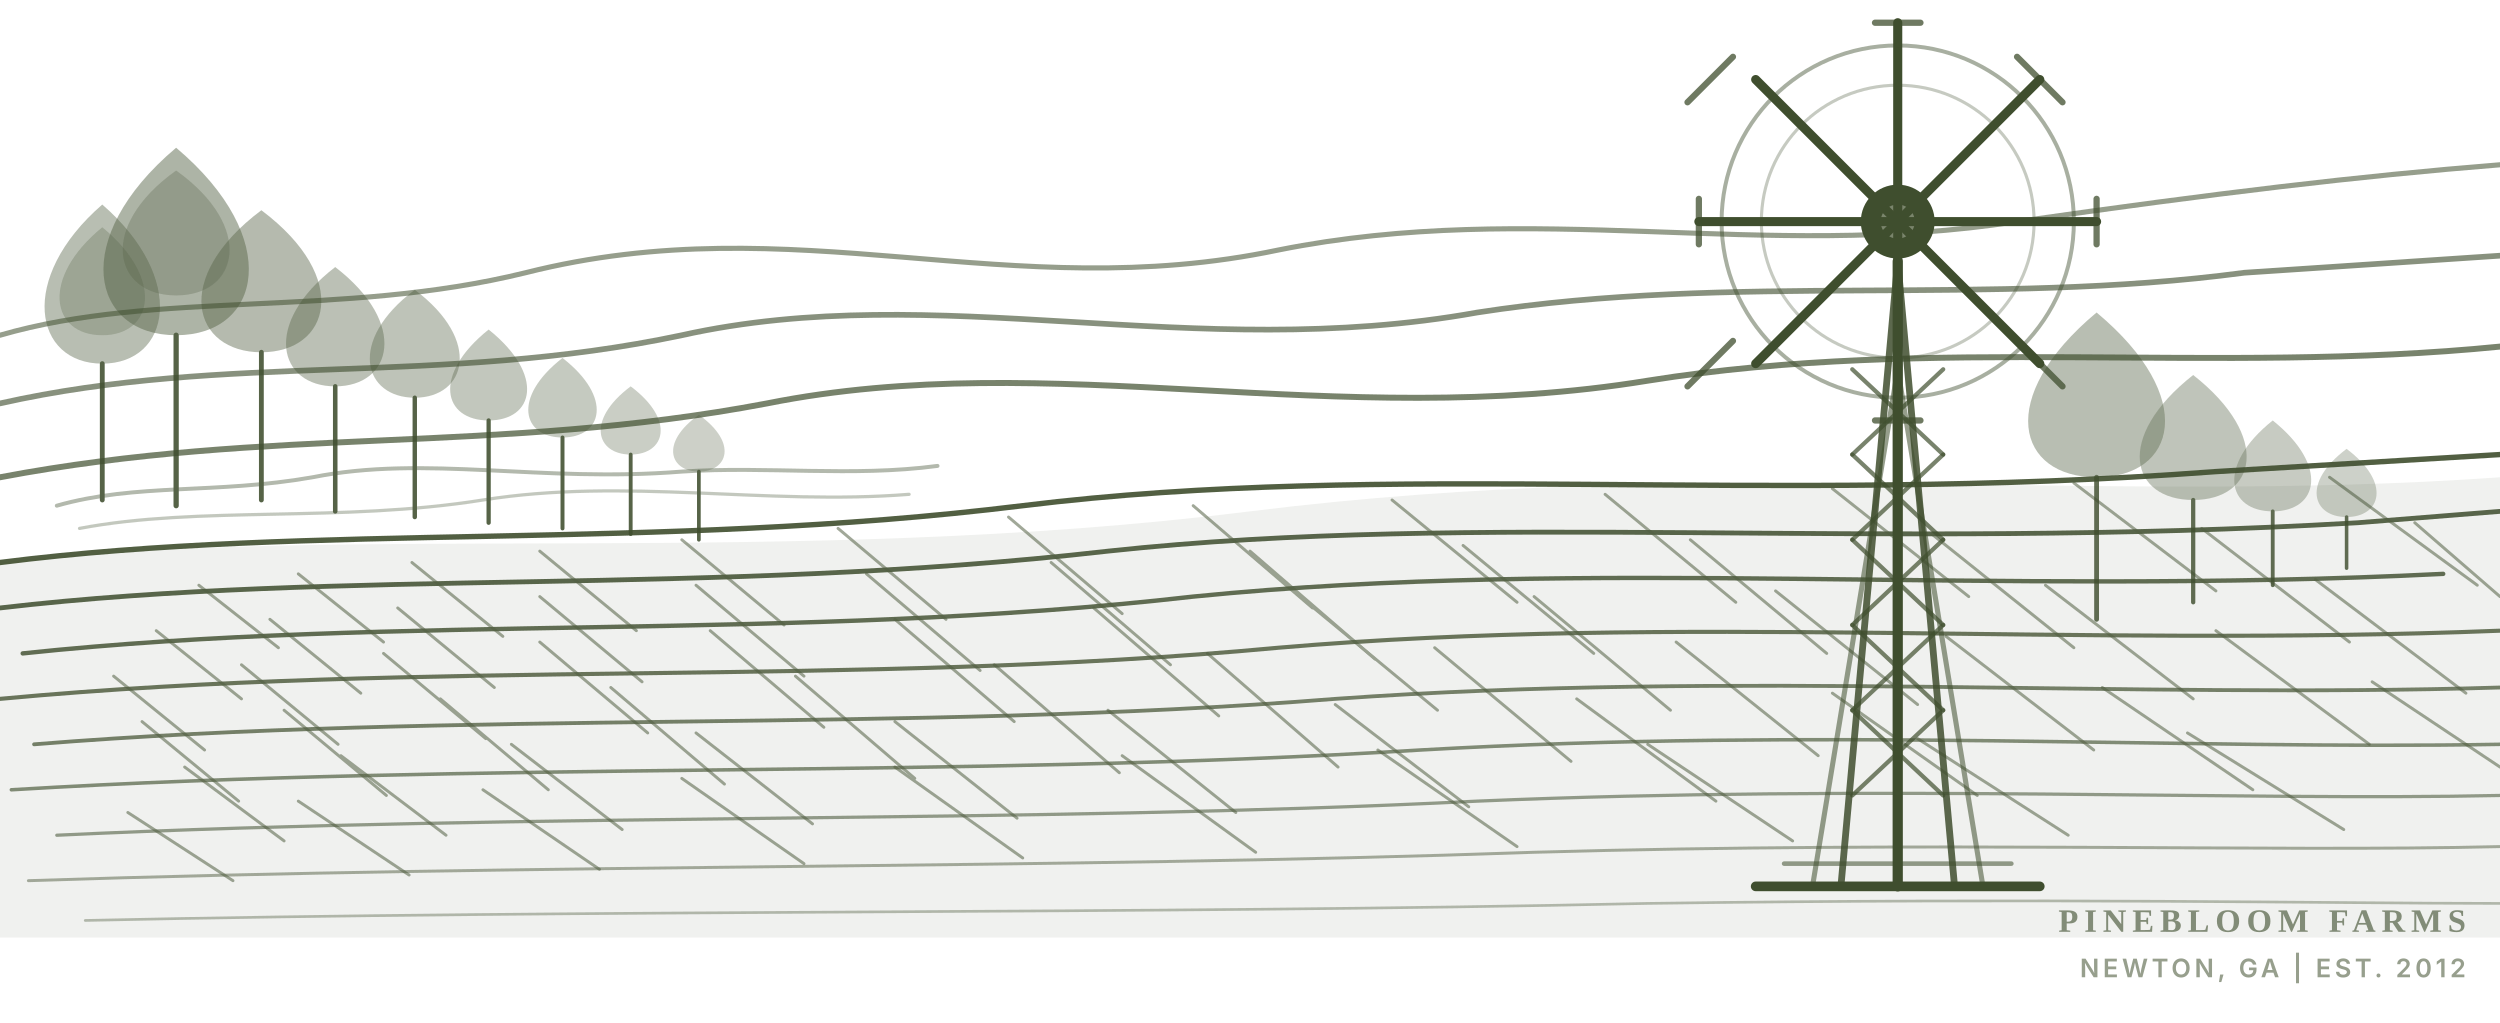
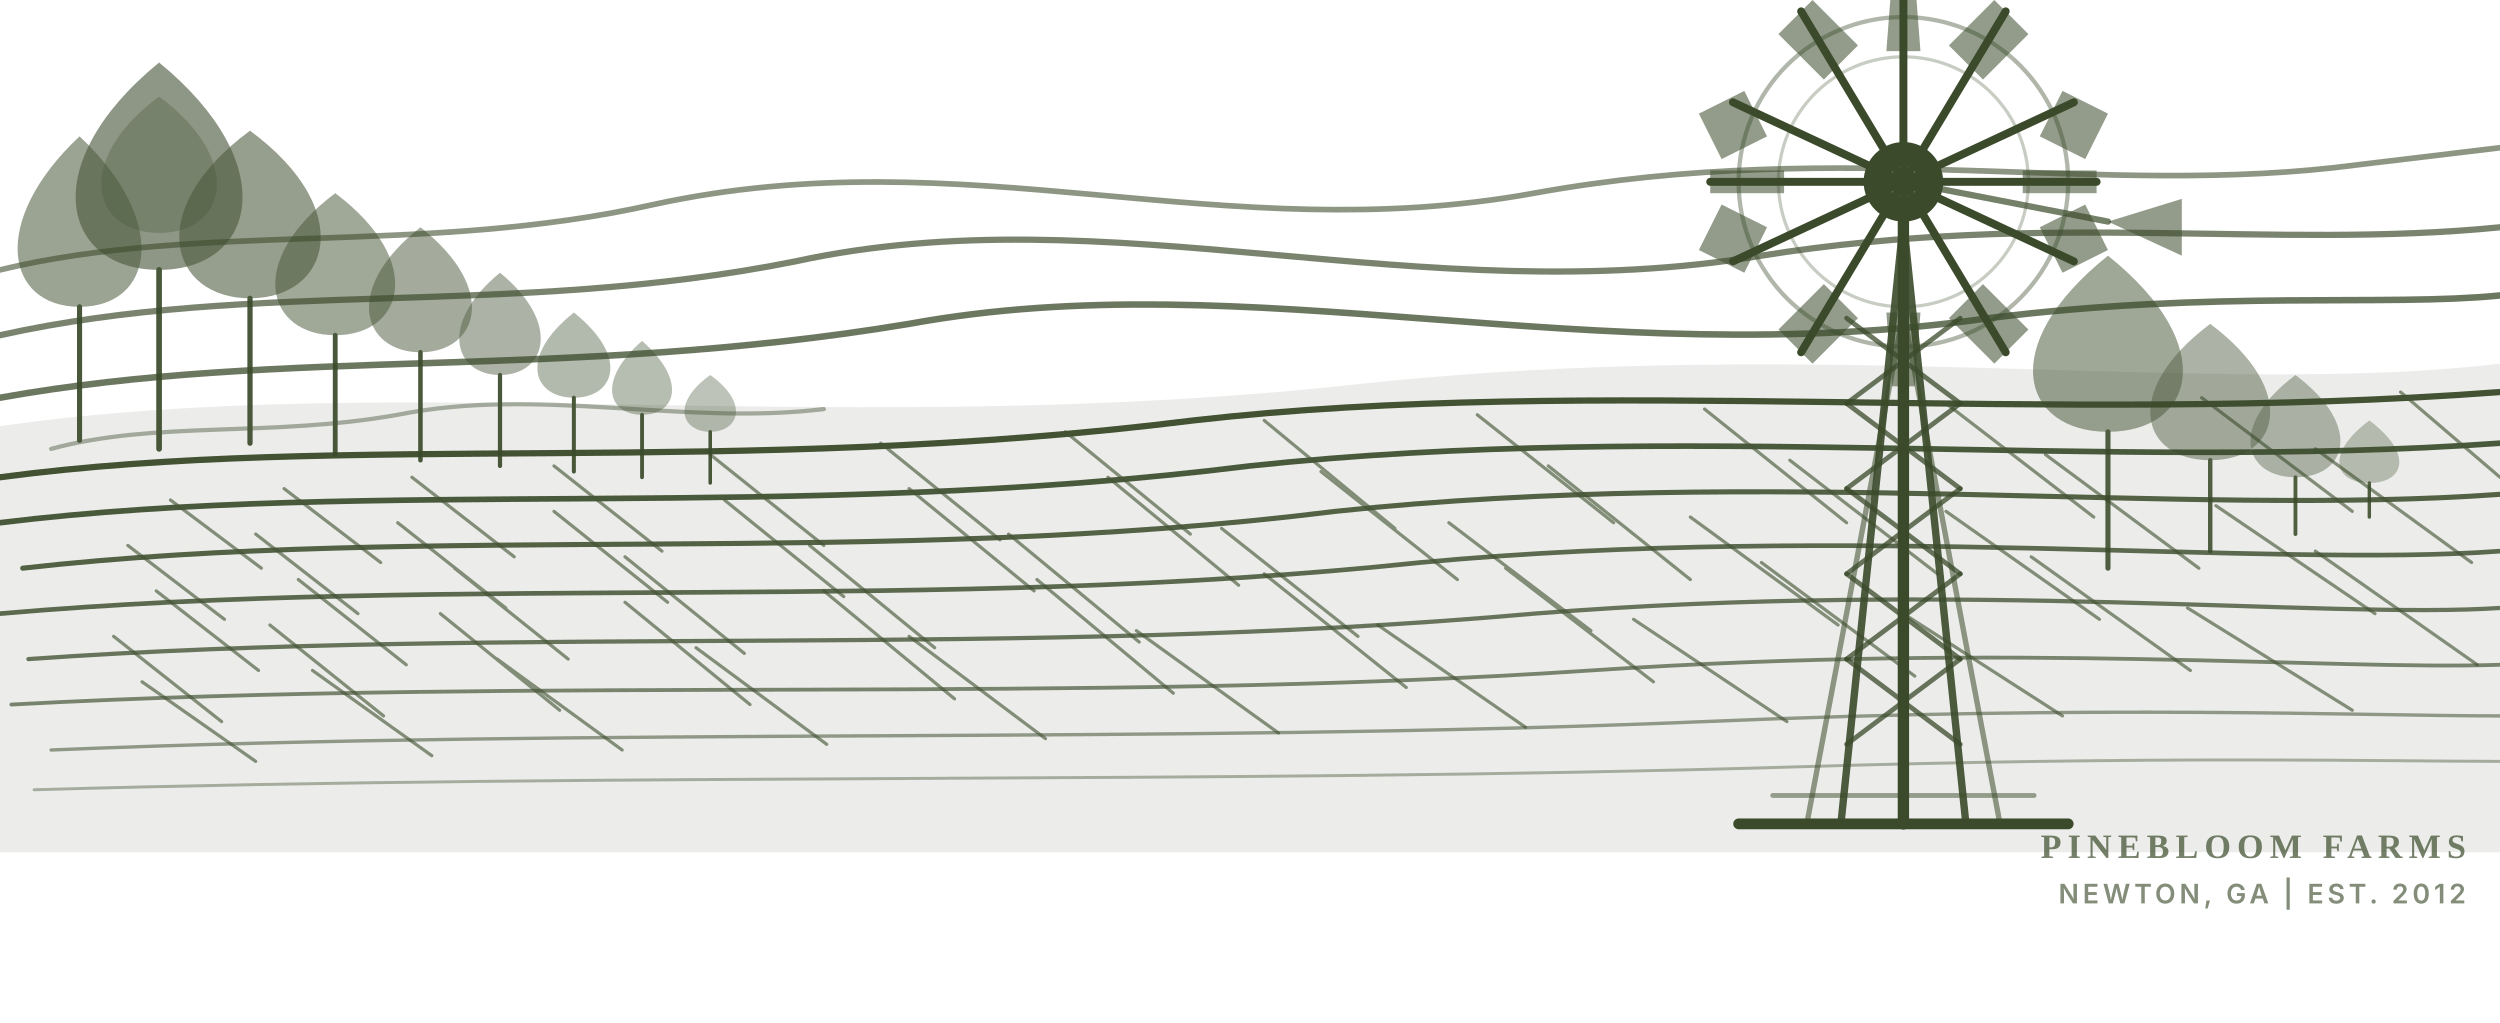
<svg xmlns="http://www.w3.org/2000/svg" viewBox="0 0 880 360" fill="none" aria-hidden="true">
-   <g stroke="#3F4E2E" stroke-linecap="round" stroke-linejoin="round" fill="none">
-     <g class="field-wash" opacity="0.08" fill="#3F4E2E" stroke="none">
-       <path d="M0 198 C120 184 280 200 440 180 C600 160 740 178 880 168 L880 330 L0 330 Z" />
+   <g stroke="#3A4A2A" stroke-linecap="round" stroke-linejoin="round" fill="none">
+     <path d="M0 150 C140 130 300 155 480 135 C640 118 780 140 880 128 L880 300 L0 300 Z" fill="#3A4A2A" stroke="none" opacity="0.1" />
+     <path d="M0 95 C70 78 150 90 230 72 C340 48 430 88 540 68 C650 48 740 70 830 58 L880 52" stroke-width="2" opacity="0.58" />
+     <path d="M0 118 C90 98 180 112 280 92 C390 68 500 110 620 90 C720 74 800 88 880 80" stroke-width="2.2" opacity="0.68" />
+     <path d="M0 140 C100 122 200 134 320 114 C440 92 560 132 700 112 C780 102 840 108 880 104" stroke-width="2.3" opacity="0.75" />
+     <g opacity="0.92">
+       <path d="M28 155 V108" stroke-width="1.8" />
+       <path d="M28 108 C2 108 -4 78 28 48 C60 78 54 108 28 108Z" fill="#3A4A2A" stroke="none" opacity="0.55" />
+       <path d="M56 158 V95" stroke-width="2" />
+       <path d="M56 95 C22 95 12 58 56 22 C100 58 90 95 56 95Z" fill="#3A4A2A" stroke="none" opacity="0.62" />
+       <path d="M56 82 C32 82 26 56 56 34 C86 56 80 82 56 82Z" fill="#3A4A2A" stroke="none" opacity="0.35" />
+       <path d="M88 156 V105" stroke-width="1.85" />
+       <path d="M88 105 C60 105 50 74 88 46 C126 74 116 105 88 105Z" fill="#3A4A2A" stroke="none" opacity="0.58" />
+       <path d="M118 160 V118" stroke-width="1.7" />
+       <path d="M118 118 C94 118 86 92 118 68 C150 92 142 118 118 118Z" fill="#3A4A2A" stroke="none" opacity="0.52" />
+       <path d="M148 162 V124" stroke-width="1.6" />
+       <path d="M148 124 C128 124 120 102 148 80 C176 102 168 124 148 124Z" fill="#3A4A2A" stroke="none" opacity="0.5" />
+       <path d="M176 164 V132" stroke-width="1.5" />
+       <path d="M176 132 C160 132 154 114 176 96 C198 114 192 132 176 132Z" fill="#3A4A2A" stroke="none" opacity="0.46" />
+       <path d="M202 166 V140" stroke-width="1.4" />
+       <path d="M202 140 C188 140 182 126 202 110 C222 126 216 140 202 140Z" fill="#3A4A2A" stroke="none" opacity="0.42" />
+       <path d="M226 168 V146" stroke-width="1.35" />
+       <path d="M226 146 C214 146 210 134 226 120 C242 134 238 146 226 146Z" fill="#3A4A2A" stroke="none" opacity="0.4" />
+       <path d="M250 170 V152" stroke-width="1.25" />
+       <path d="M250 152 C240 152 236 142 250 132 C264 142 260 152 250 152Z" fill="#3A4A2A" stroke="none" opacity="0.36" />
+       <path d="M18 158 C55 148 95 154 140 146 C190 136 240 150 290 144" stroke-width="1.5" opacity="0.45" />
    </g>
-     <path d="M0 118 C55 102 120 112 185 96 C280 72 355 108 450 88 C540 70 620 92 710 78 C780 68 830 62 880 58" stroke-width="1.8" opacity="0.55" />
-     <path d="M0 142 C80 124 155 136 240 118 C330 98 420 128 520 110 C610 96 700 108 790 96 L880 90" stroke-width="2" opacity="0.62" />
-     <path d="M0 168 C95 150 175 160 270 142 C370 122 470 152 580 134 C680 118 780 132 880 122" stroke-width="2.1" opacity="0.7" />
-     <g opacity="0.88">
-       <g>
-         <path d="M36 176 V128" stroke-width="1.7" />
-         <path d="M36 128 C12 128 6 98 36 72 C66 98 60 128 36 128Z" fill="#3F4E2E" stroke="none" opacity="0.42" />
-         <path d="M36 118 C18 118 14 98 36 80 C58 98 54 118 36 118Z" fill="#3F4E2E" stroke="none" opacity="0.28" />
-       </g>
-       <g>
-         <path d="M62 178 V118" stroke-width="1.85" />
-         <path d="M62 118 C32 118 24 84 62 52 C100 84 92 118 62 118Z" fill="#3F4E2E" stroke="none" opacity="0.48" />
-         <path d="M62 104 C40 104 34 80 62 60 C90 80 84 104 62 104Z" fill="#3F4E2E" stroke="none" opacity="0.3" />
-       </g>
-       <g>
-         <path d="M92 176 V124" stroke-width="1.7" />
-         <path d="M92 124 C68 124 60 98 92 74 C124 98 116 124 92 124Z" fill="#3F4E2E" stroke="none" opacity="0.44" />
-       </g>
-       <g>
-         <path d="M118 180 V136" stroke-width="1.6" />
-         <path d="M118 136 C98 136 92 114 118 94 C144 114 138 136 118 136Z" fill="#3F4E2E" stroke="none" opacity="0.4" />
-       </g>
-       <g>
-         <path d="M146 182 V140" stroke-width="1.55" />
-         <path d="M146 140 C128 140 122 120 146 102 C170 120 164 140 146 140Z" fill="#3F4E2E" stroke="none" opacity="0.38" />
-       </g>
-       <g>
-         <path d="M172 184 V148" stroke-width="1.5" />
-         <path d="M172 148 C156 148 152 132 172 116 C192 132 188 148 172 148Z" fill="#3F4E2E" stroke="none" opacity="0.36" />
-       </g>
-       <g>
-         <path d="M198 186 V154" stroke-width="1.4" />
-         <path d="M198 154 C184 154 180 140 198 126 C216 140 212 154 198 154Z" fill="#3F4E2E" stroke="none" opacity="0.34" />
-       </g>
-       <g>
-         <path d="M222 188 V160" stroke-width="1.35" />
-         <path d="M222 160 C210 160 206 148 222 136 C238 148 234 160 222 160Z" fill="#3F4E2E" stroke="none" opacity="0.32" />
-       </g>
-       <g>
-         <path d="M246 190 V166" stroke-width="1.3" />
-         <path d="M246 166 C236 166 232 156 246 146 C260 156 256 166 246 166Z" fill="#3F4E2E" stroke="none" opacity="0.3" />
-       </g>
-       <path d="M20 178 C48 170 76 174 110 168 C150 160 190 170 240 166 C270 164 300 168 330 164" stroke-width="1.4" opacity="0.45" />
-       <path d="M28 186 C70 178 120 184 170 176 C220 168 270 178 320 174" stroke-width="1.15" opacity="0.35" />
-     </g>
-     <g opacity="0.9">
-       <path d="M0 198 C110 184 230 194 360 178 C490 162 620 178 780 166 L880 160" stroke-width="1.9" />
-       <path d="M0 214 C120 200 250 210 390 194 C520 180 660 194 830 184 L880 180" stroke-width="1.7" opacity="0.95" />
-       <path d="M8 230 C140 216 280 226 420 210 C560 196 700 210 860 202" stroke-width="1.55" opacity="0.9" />
-       <path d="M0 246 C150 232 300 242 450 228 C590 216 730 228 880 222" stroke-width="1.45" opacity="0.85" />
-       <path d="M12 262 C160 250 320 258 470 246 C610 236 750 246 880 242" stroke-width="1.35" opacity="0.78" />
-       <path d="M4 278 C170 268 340 274 500 264 C640 256 770 264 880 262" stroke-width="1.25" opacity="0.7" />
-       <path d="M20 294 C190 286 360 290 520 282 C660 276 790 282 880 280" stroke-width="1.15" opacity="0.6" />
-       <path d="M10 310 C190 304 370 306 540 300 C680 296 800 300 880 298" stroke-width="1.05" opacity="0.5" />
-       <path d="M30 324 C210 320 400 322 580 318 C720 316 820 318 880 318" stroke-width="0.95" opacity="0.4" />
-       <g opacity="0.55" stroke-width="1.05">
-         <path d="M70 206 L98 228 M105 202 L135 226 M145 198 L177 224 M190 194 L224 222 M240 190 L276 220 M295 186 L333 218 M355 182 L395 216 M420 178 L462 214 M490 176 L534 212 M565 174 L611 212 M645 172 L693 210 M730 170 L780 208 M820 168 L872 206" />
-         <path d="M55 222 L85 246 M95 218 L127 244 M140 214 L174 242 M190 210 L226 240 M245 206 L283 238 M305 202 L345 236 M370 198 L412 234 M440 194 L484 232 M515 192 L561 230 M595 190 L643 230 M680 188 L730 228 M775 186 L827 226 M850 184 L880 210" />
-         <path d="M40 238 L72 264 M85 234 L119 262 M135 230 L171 260 M190 226 L228 258 M250 222 L290 256 M315 218 L357 254 M385 214 L429 252 M460 212 L506 250 M540 210 L588 250 M625 208 L675 248 M720 206 L772 246 M815 204 L868 244" />
-         <path d="M50 254 L84 282 M100 250 L136 280 M155 246 L193 278 M215 242 L255 276 M280 238 L322 274 M350 234 L394 272 M425 230 L471 270 M505 228 L553 268 M590 226 L640 266 M685 224 L737 264 M780 222 L834 262" />
-         <path d="M65 270 L100 296 M120 266 L157 294 M180 262 L219 292 M245 258 L286 290 M315 254 L358 288 M390 250 L435 286 M470 248 L517 284 M555 246 L604 282 M645 244 L696 280 M740 242 L793 278 M835 240 L880 270" />
-         <path d="M45 286 L82 310 M105 282 L144 308 M170 278 L211 306 M240 274 L283 304 M315 270 L360 302 M395 266 L442 300 M485 264 L534 298 M580 262 L631 296 M675 260 L728 294 M770 258 L825 292" />
+     <g opacity="0.95">
+       <path d="M0 168 C120 152 260 168 420 148 C560 132 720 150 880 138" stroke-width="2.2" />
+       <path d="M0 184 C130 168 280 184 440 164 C590 148 740 166 880 156" stroke-width="2" opacity="0.95" />
+       <path d="M8 200 C150 184 310 200 470 180 C620 164 770 182 880 174" stroke-width="1.8" opacity="0.9" />
+       <path d="M0 216 C160 202 330 216 500 198 C650 184 800 200 880 194" stroke-width="1.65" opacity="0.85" />
+       <path d="M10 232 C180 220 360 232 540 216 C690 204 820 218 880 214" stroke-width="1.5" opacity="0.78" />
+       <path d="M4 248 C190 238 380 248 560 236 C710 226 820 236 880 234" stroke-width="1.35" opacity="0.68" />
+       <path d="M18 264 C210 256 410 262 600 254 C740 248 830 252 880 252" stroke-width="1.2" opacity="0.55" />
+       <path d="M12 278 C220 272 430 276 630 270 C760 266 840 268 880 268" stroke-width="1.05" opacity="0.42" />
+       <g opacity="0.62" stroke-width="1.15">
+         <path d="M60 176 L92 200 M100 172 L134 198 M145 168 L181 196 M195 164 L233 194 M250 160 L290 192 M310 156 L352 190 M375 152 L419 188 M445 148 L491 186 M520 146 L568 184 M600 144 L650 184 M685 142 L737 182 M775 140 L828 180 M845 138 L880 168" />
+         <path d="M45 192 L79 218 M90 188 L126 216 M140 184 L178 214 M195 180 L235 212 M255 176 L297 210 M320 172 L364 208 M390 168 L436 206 M465 166 L513 204 M545 164 L595 204 M630 162 L682 202 M720 160 L774 200 M815 158 L870 198" />
+         <path d="M55 208 L91 236 M105 204 L143 234 M160 200 L200 232 M220 196 L262 230 M285 192 L329 228 M355 188 L401 226 M430 186 L478 224 M510 184 L560 222 M595 182 L647 220 M685 180 L739 218 M780 178 L836 216" />
+         <path d="M40 224 L78 254 M95 220 L135 252 M155 216 L197 250 M220 212 L264 248 M290 208 L336 246 M365 204 L413 244 M445 202 L495 242 M530 200 L582 240 M620 198 L674 238 M715 196 L771 236 M815 194 L872 234" />
+         <path d="M50 240 L90 268 M110 236 L152 266 M175 232 L219 264 M245 228 L291 262 M320 224 L368 260 M400 222 L450 258 M485 220 L537 256 M575 218 L629 254 M670 216 L726 252 M770 214 L828 250" />
      </g>
    </g>
    <g opacity="1">
-       <path d="M668 312 V92" stroke-width="3.6" />
-       <path d="M648 312 L668 92 L688 312" stroke-width="2.4" opacity="0.85" />
-       <path d="M638 312 L668 130 L698 312" stroke-width="1.8" opacity="0.55" />
-       <path d="M652 280 L684 250 M652 250 L684 220 M652 220 L684 190 M652 190 L684 160 M652 160 L684 130" stroke-width="1.5" opacity="0.7" />
-       <path d="M652 250 L684 280 M652 220 L684 250 M652 190 L684 220 M652 160 L684 190 M652 130 L684 160" stroke-width="1.5" opacity="0.7" />
-       <path d="M618 312 H718" stroke-width="3.4" />
-       <path d="M628 304 H708" stroke-width="1.6" opacity="0.55" />
-       <circle cx="668" cy="78" r="13" fill="#3F4E2E" stroke="none" />
-       <circle cx="668" cy="78" r="6" fill="#E8EBDF" stroke="none" opacity="0.35" />
-       <g stroke-width="3.2">
-         <path d="M668 78 L668 8" />
-         <path d="M668 78 L718 28" />
-         <path d="M668 78 L738 78" />
-         <path d="M668 78 L718 128" />
-         <path d="M668 78 L668 148" />
-         <path d="M668 78 L618 128" />
-         <path d="M668 78 L598 78" />
-         <path d="M668 78 L618 28" />
+       <path d="M670 290 V78" stroke-width="4" />
+       <path d="M648 290 L670 78 L692 290" stroke-width="2.6" opacity="0.9" />
+       <path d="M636 290 L670 110 L704 290" stroke-width="1.9" opacity="0.55" />
+       <path d="M650 262 L690 232 M650 232 L690 202 M650 202 L690 172 M650 172 L690 142 M650 142 L690 112" stroke-width="1.7" opacity="0.75" />
+       <path d="M650 232 L690 262 M650 202 L690 232 M650 172 L690 202 M650 142 L690 172 M650 112 L690 142" stroke-width="1.7" opacity="0.75" />
+       <path d="M612 290 H728" stroke-width="3.8" />
+       <path d="M624 280 H716" stroke-width="1.7" opacity="0.5" />
+       <circle cx="670" cy="64" r="14" fill="#3A4A2A" stroke="none" />
+       <circle cx="670" cy="64" r="5.5" fill="#E8EBDF" stroke="none" opacity="0.4" />
+       <g stroke-width="2.8">
+         <path d="M670 64 L670 -8" />
+         <path d="M670 64 L706 4" />
+         <path d="M670 64 L730 36" />
+         <path d="M670 64 L738 64" />
+         <path d="M670 64 L730 92" />
+         <path d="M670 64 L706 124" />
+         <path d="M670 64 L670 136" />
+         <path d="M670 64 L634 124" />
+         <path d="M670 64 L610 92" />
+         <path d="M670 64 L602 64" />
+         <path d="M670 64 L610 36" />
+         <path d="M670 64 L634 4" />
      </g>
-       <g stroke-width="2.2" opacity="0.75">
-         <path d="M660 8 H676 M710 20 L726 36 M738 70 V86 M710 120 L726 136 M660 148 H676 M610 120 L594 136 M598 70 V86 M610 20 L594 36" />
+       <g fill="#3A4A2A" stroke="none" opacity="0.55">
+         <path d="M666 -8 H674 L676 18 H664Z" />
+         <path d="M702 0 L714 12 L698 28 L686 16Z" />
+         <path d="M726 32 L742 40 L734 56 L718 48Z" />
+         <path d="M738 60 V68 H712 V60Z" />
+         <path d="M726 96 L742 88 L734 72 L718 80Z" />
+         <path d="M702 128 L714 116 L698 100 L686 112Z" />
+         <path d="M666 136 H674 L676 110 H664Z" />
+         <path d="M638 128 L626 116 L642 100 L654 112Z" />
+         <path d="M614 96 L598 88 L606 72 L622 80Z" />
+         <path d="M602 60 V68 H628 V60Z" />
+         <path d="M614 32 L598 40 L606 56 L622 48Z" />
+         <path d="M638 0 L626 12 L642 28 L654 16Z" />
      </g>
-       <circle cx="668" cy="78" r="62" stroke-width="1.4" opacity="0.45" />
-       <circle cx="668" cy="78" r="48" stroke-width="1.1" opacity="0.3" />
+       <circle cx="670" cy="64" r="58" stroke-width="1.5" opacity="0.4" />
+       <circle cx="670" cy="64" r="44" stroke-width="1.15" opacity="0.28" />
+       <path d="M670 64 L742 78" stroke-width="2.2" opacity="0.7" />
+       <path d="M742 78 L768 70 L768 90 Z" fill="#3A4A2A" stroke="none" opacity="0.55" />
    </g>
-     <g opacity="0.82">
-       <g>
-         <path d="M738 218 V168" stroke-width="1.7" />
-         <path d="M738 168 C710 168 702 140 738 110 C774 140 766 168 738 168Z" fill="#3F4E2E" stroke="none" opacity="0.45" />
-       </g>
-       <g>
-         <path d="M772 212 V176" stroke-width="1.5" />
-         <path d="M772 176 C750 176 744 154 772 132 C800 154 794 176 772 176Z" fill="#3F4E2E" stroke="none" opacity="0.4" />
-       </g>
-       <g>
-         <path d="M800 206 V180" stroke-width="1.35" />
-         <path d="M800 180 C784 180 780 164 800 148 C820 164 816 180 800 180Z" fill="#3F4E2E" stroke="none" opacity="0.36" />
-       </g>
-       <g>
-         <path d="M826 200 V182" stroke-width="1.25" />
-         <path d="M826 182 C814 182 810 170 826 158 C842 170 838 182 826 182Z" fill="#3F4E2E" stroke="none" opacity="0.32" />
-       </g>
+     <g opacity="0.88">
+       <path d="M742 200 V152" stroke-width="1.8" />
+       <path d="M742 152 C712 152 702 122 742 90 C782 122 772 152 742 152Z" fill="#3A4A2A" stroke="none" opacity="0.55" />
+       <path d="M778 194 V162" stroke-width="1.55" />
+       <path d="M778 162 C754 162 746 138 778 114 C810 138 802 162 778 162Z" fill="#3A4A2A" stroke="none" opacity="0.48" />
+       <path d="M808 188 V168" stroke-width="1.35" />
+       <path d="M808 168 C790 168 784 150 808 132 C832 150 826 168 808 168Z" fill="#3A4A2A" stroke="none" opacity="0.42" />
+       <path d="M834 182 V170" stroke-width="1.2" />
+       <path d="M834 170 C822 170 818 160 834 148 C850 160 846 170 834 170Z" fill="#3A4A2A" stroke="none" opacity="0.36" />
    </g>
  </g>
-   <g fill="#3F4E2E" opacity="0.62" font-family="Georgia, 'Times New Roman', serif">
-     <text x="868" y="328" text-anchor="end" font-size="11.5" font-weight="700" letter-spacing="0.18em">PINEBLOOM FARMS</text>
-     <text x="868" y="344" text-anchor="end" font-size="9" font-weight="600" letter-spacing="0.14em" opacity="0.88" font-family="Inter, system-ui, sans-serif">NEWTON, GA | EST. 2012</text>
+   <g fill="#3A4A2A" opacity="0.7" font-family="Georgia, 'Times New Roman', serif">
+     <text x="868" y="302" text-anchor="end" font-size="12" font-weight="700" letter-spacing="0.18em">PINEBLOOM FARMS</text>
+     <text x="868" y="318" text-anchor="end" font-size="9.5" font-weight="600" letter-spacing="0.14em" opacity="0.9" font-family="Inter, system-ui, sans-serif">NEWTON, GA | EST. 2012</text>
  </g>
</svg>
